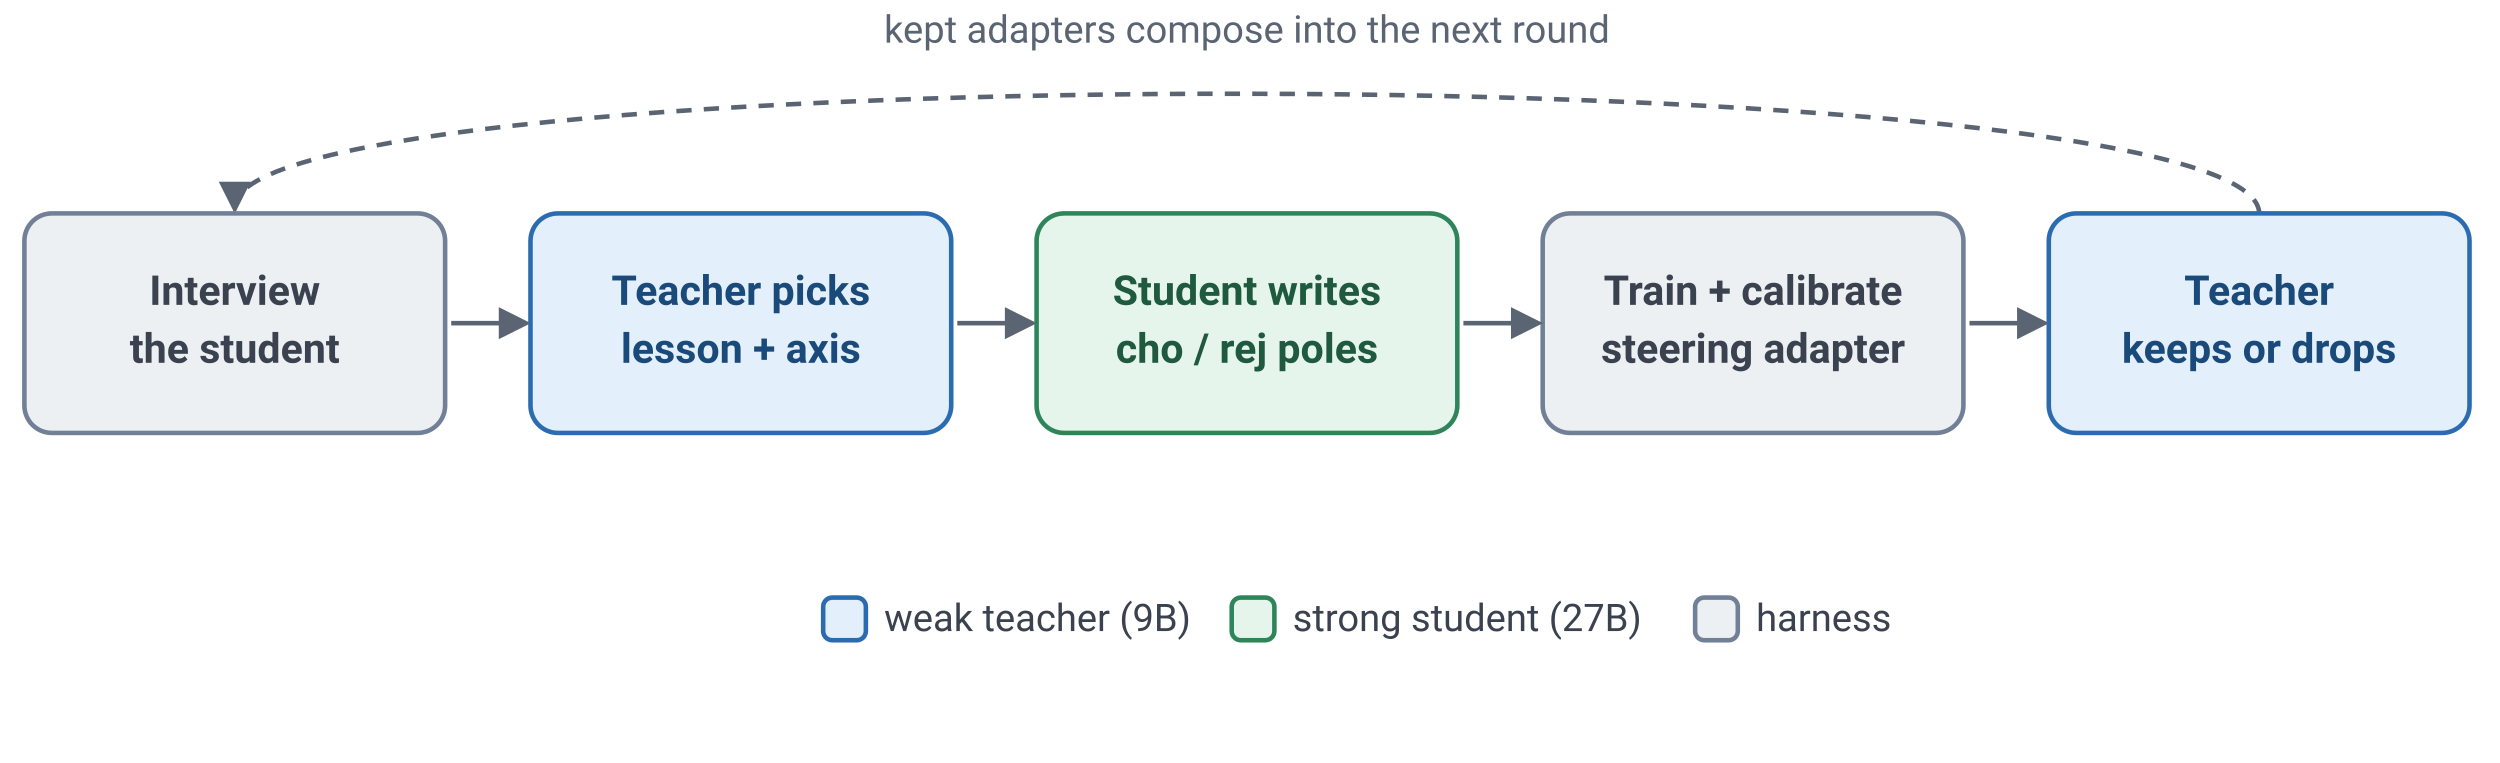
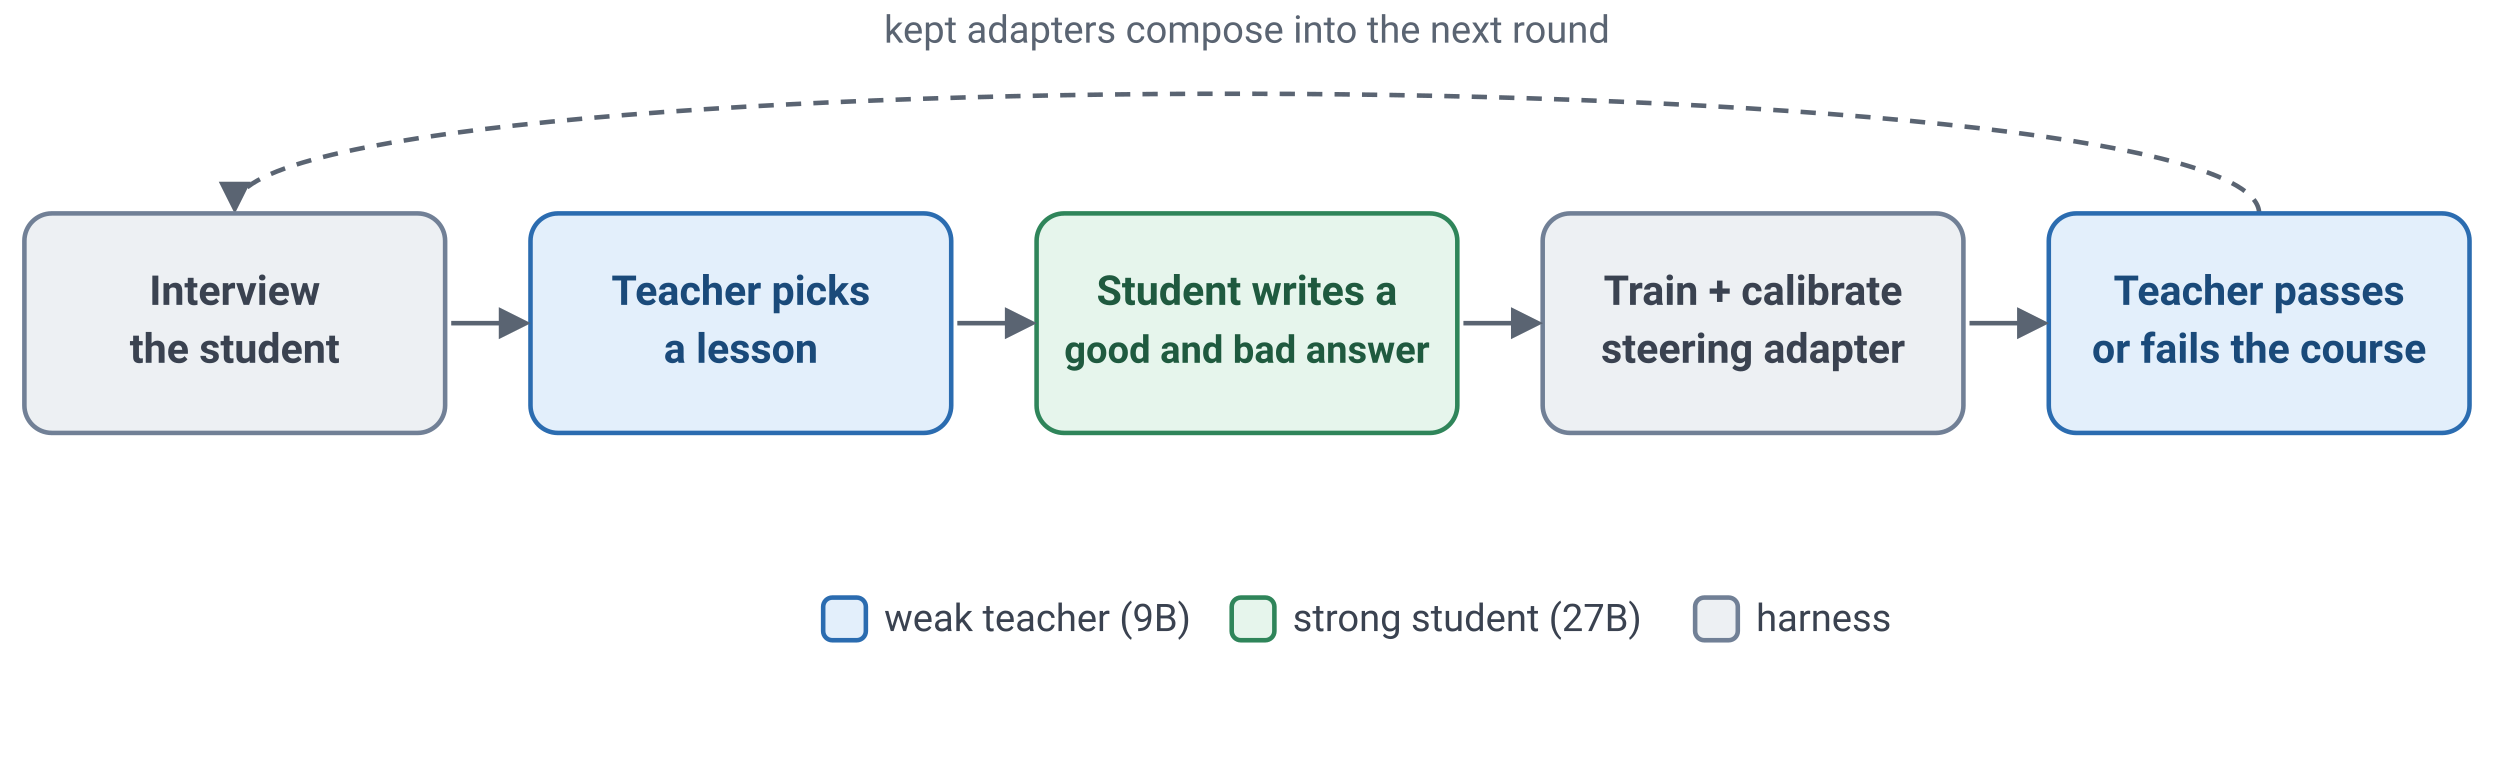
<svg xmlns="http://www.w3.org/2000/svg" viewBox="0 0 820 250" font-family="-apple-system, BlinkMacSystemFont, Segoe UI, Roboto, Helvetica, Arial, sans-serif">
  <defs>
    <marker id="arrow" viewBox="0 0 10 10" refX="8" refY="5" markerWidth="7" markerHeight="7" orient="auto-start-reverse">
      <path d="M0,0 L10,5 L0,10 z" fill="#5a6472" />
    </marker>
  </defs>
  <path d="M741,70 C741,18 77,18 77,68" fill="none" stroke="#5a6472" stroke-width="1.5" stroke-dasharray="5 4" marker-end="url(#arrow)" />
  <text x="409" y="14" text-anchor="middle" font-size="12.5" fill="#5a6472">kept adapters compose into the next round</text>
  <g>
    <rect x="8" y="70" width="138" height="72" rx="9" fill="#edf0f3" stroke="#718096" stroke-width="1.5" />
    <text x="77" y="100" text-anchor="middle" font-size="13.5" font-weight="600" fill="#3a4250">Interview</text>
    <text x="77" y="119" text-anchor="middle" font-size="13.5" font-weight="600" fill="#3a4250">the student</text>
  </g>
  <g>
    <rect x="174" y="70" width="138" height="72" rx="9" fill="#e3effb" stroke="#2b6cb0" stroke-width="1.5" />
    <text x="243" y="100" text-anchor="middle" font-size="13.5" font-weight="600" fill="#1a4a7a">Teacher picks</text>
-     <text x="243" y="119" text-anchor="middle" font-size="13.5" font-weight="600" fill="#1a4a7a">lesson + axis</text>
+     <text x="243" y="119" text-anchor="middle" font-size="13.5" font-weight="600" fill="#1a4a7a">a lesson</text>
  </g>
  <g>
    <rect x="340" y="70" width="138" height="72" rx="9" fill="#e6f5ec" stroke="#2f855a" stroke-width="1.5" />
-     <text x="409" y="100" text-anchor="middle" font-size="13.5" font-weight="600" fill="#1f5a3f">Student writes</text>
-     <text x="409" y="119" text-anchor="middle" font-size="13.5" font-weight="600" fill="#1f5a3f">cho / rej poles</text>
+     <text x="409" y="100" text-anchor="middle" font-size="13.5" font-weight="600" fill="#1f5a3f">Student writes a</text>
+     <text x="409" y="119" text-anchor="middle" font-size="12.5" font-weight="600" fill="#1f5a3f">good and bad answer</text>
  </g>
  <g>
    <rect x="506" y="70" width="138" height="72" rx="9" fill="#edf0f3" stroke="#718096" stroke-width="1.5" />
    <text x="575" y="100" text-anchor="middle" font-size="13.5" font-weight="600" fill="#3a4250">Train + calibrate</text>
    <text x="575" y="119" text-anchor="middle" font-size="13.5" font-weight="600" fill="#3a4250">steering adapter</text>
  </g>
  <g>
    <rect x="672" y="70" width="138" height="72" rx="9" fill="#e3effb" stroke="#2b6cb0" stroke-width="1.5" />
-     <text x="741" y="100" text-anchor="middle" font-size="13.5" font-weight="600" fill="#1a4a7a">Teacher</text>
-     <text x="741" y="119" text-anchor="middle" font-size="13.5" font-weight="600" fill="#1a4a7a">keeps or drops</text>
+     <text x="741" y="100" text-anchor="middle" font-size="13.5" font-weight="600" fill="#1a4a7a">Teacher passes</text>
+     <text x="741" y="119" text-anchor="middle" font-size="13.5" font-weight="600" fill="#1a4a7a">or fails the course</text>
  </g>
  <line x1="148" y1="106" x2="172" y2="106" stroke="#5a6472" stroke-width="1.5" marker-end="url(#arrow)" />
  <line x1="314" y1="106" x2="338" y2="106" stroke="#5a6472" stroke-width="1.5" marker-end="url(#arrow)" />
  <line x1="480" y1="106" x2="504" y2="106" stroke="#5a6472" stroke-width="1.5" marker-end="url(#arrow)" />
  <line x1="646" y1="106" x2="670" y2="106" stroke="#5a6472" stroke-width="1.5" marker-end="url(#arrow)" />
  <g font-size="12.5">
    <rect x="270" y="196" width="14" height="14" rx="3" fill="#e3effb" stroke="#2b6cb0" stroke-width="1.5" />
    <text x="290" y="207" fill="#3a4250">weak teacher (9B)</text>
    <rect x="404" y="196" width="14" height="14" rx="3" fill="#e6f5ec" stroke="#2f855a" stroke-width="1.5" />
    <text x="424" y="207" fill="#3a4250">strong student (27B)</text>
    <rect x="556" y="196" width="14" height="14" rx="3" fill="#edf0f3" stroke="#718096" stroke-width="1.5" />
    <text x="576" y="207" fill="#3a4250">harness</text>
  </g>
</svg>
